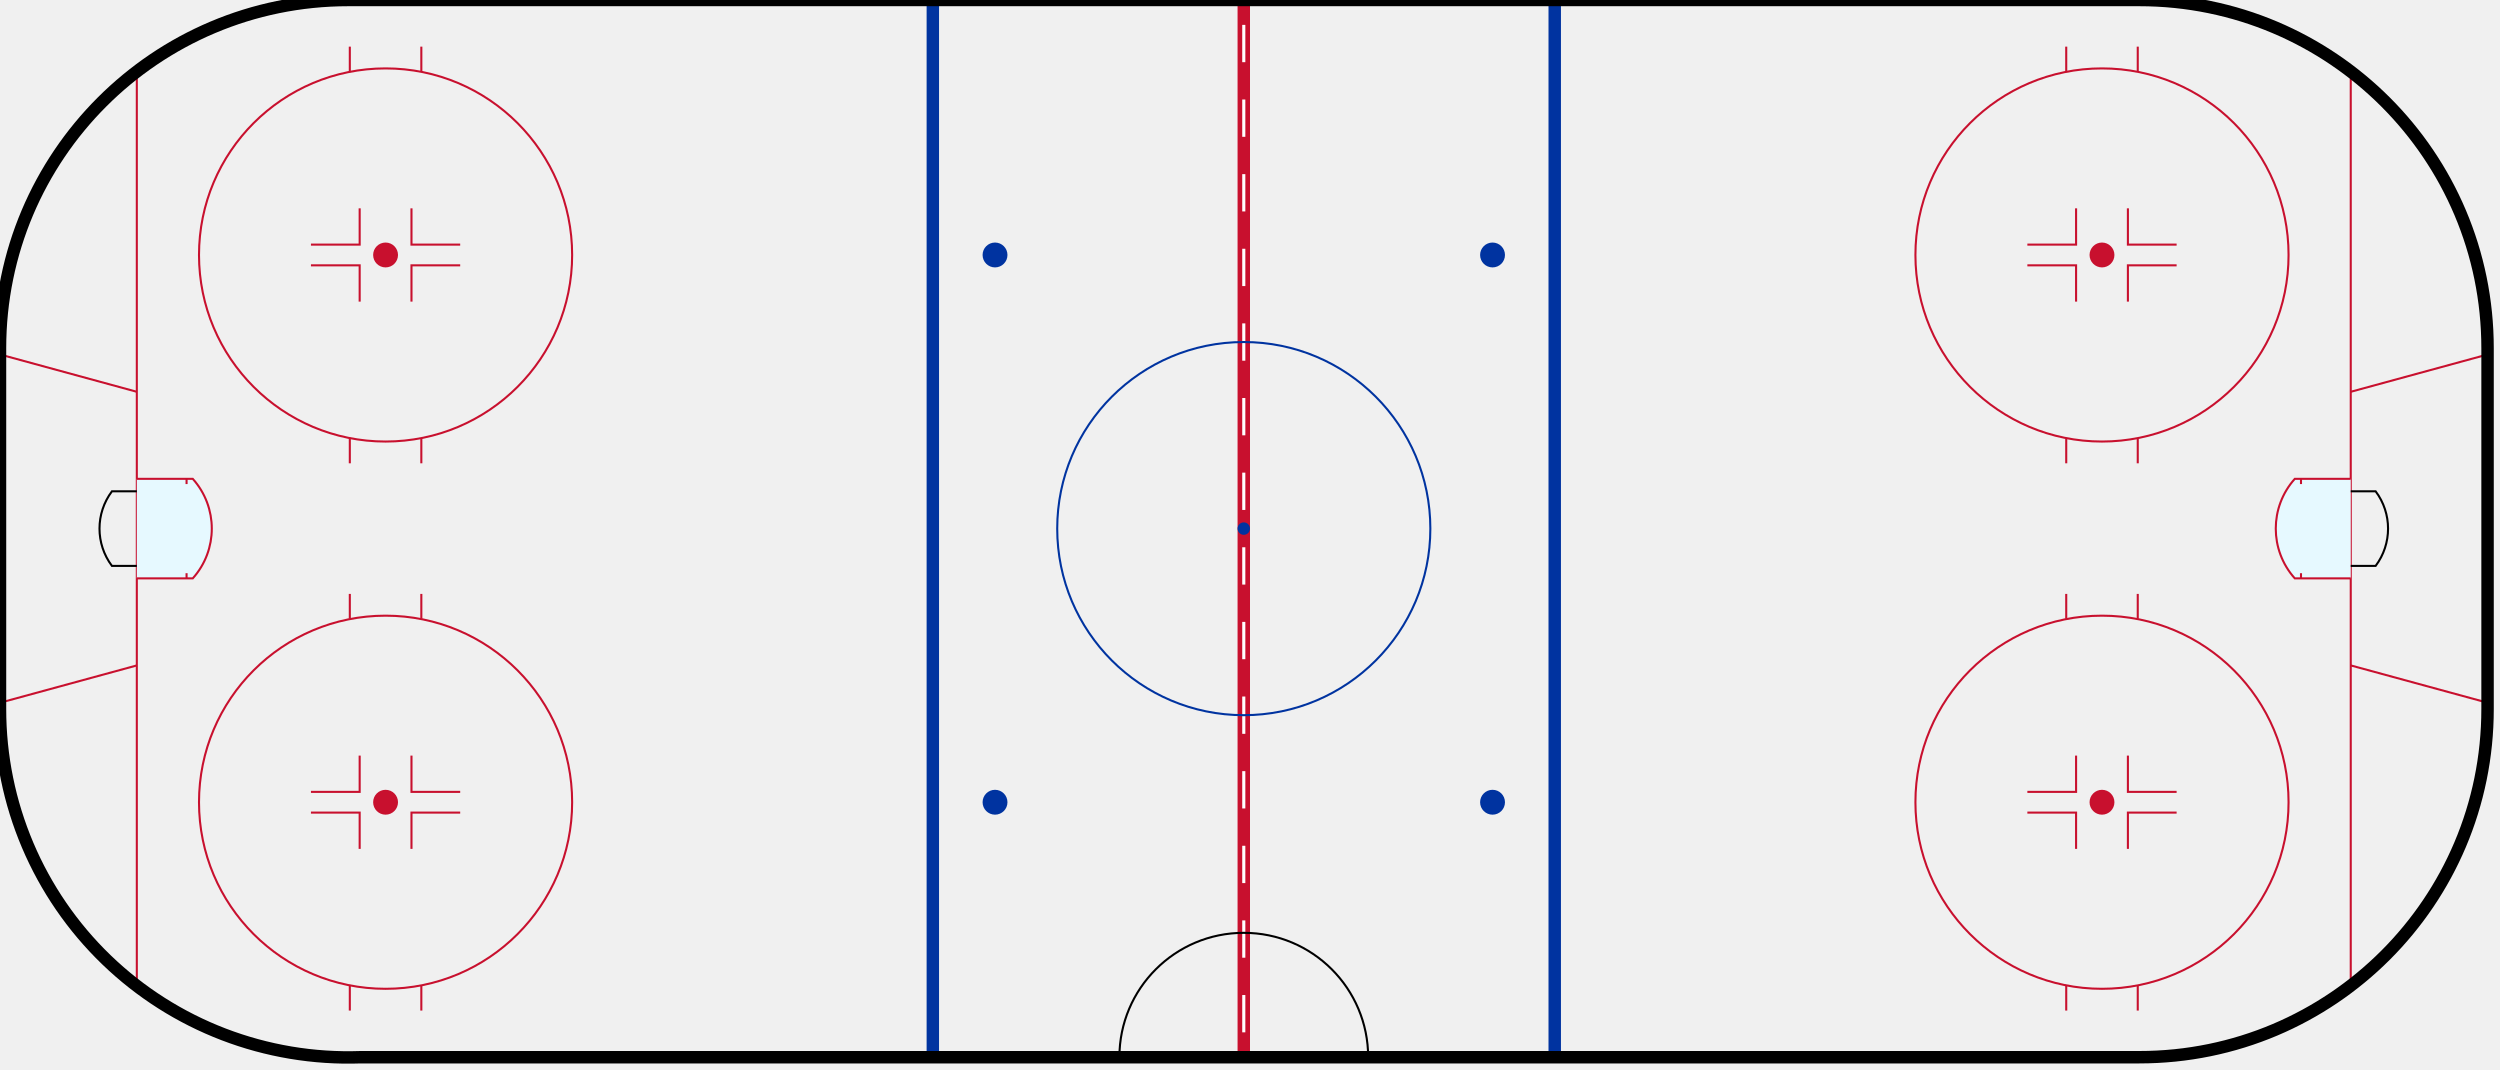
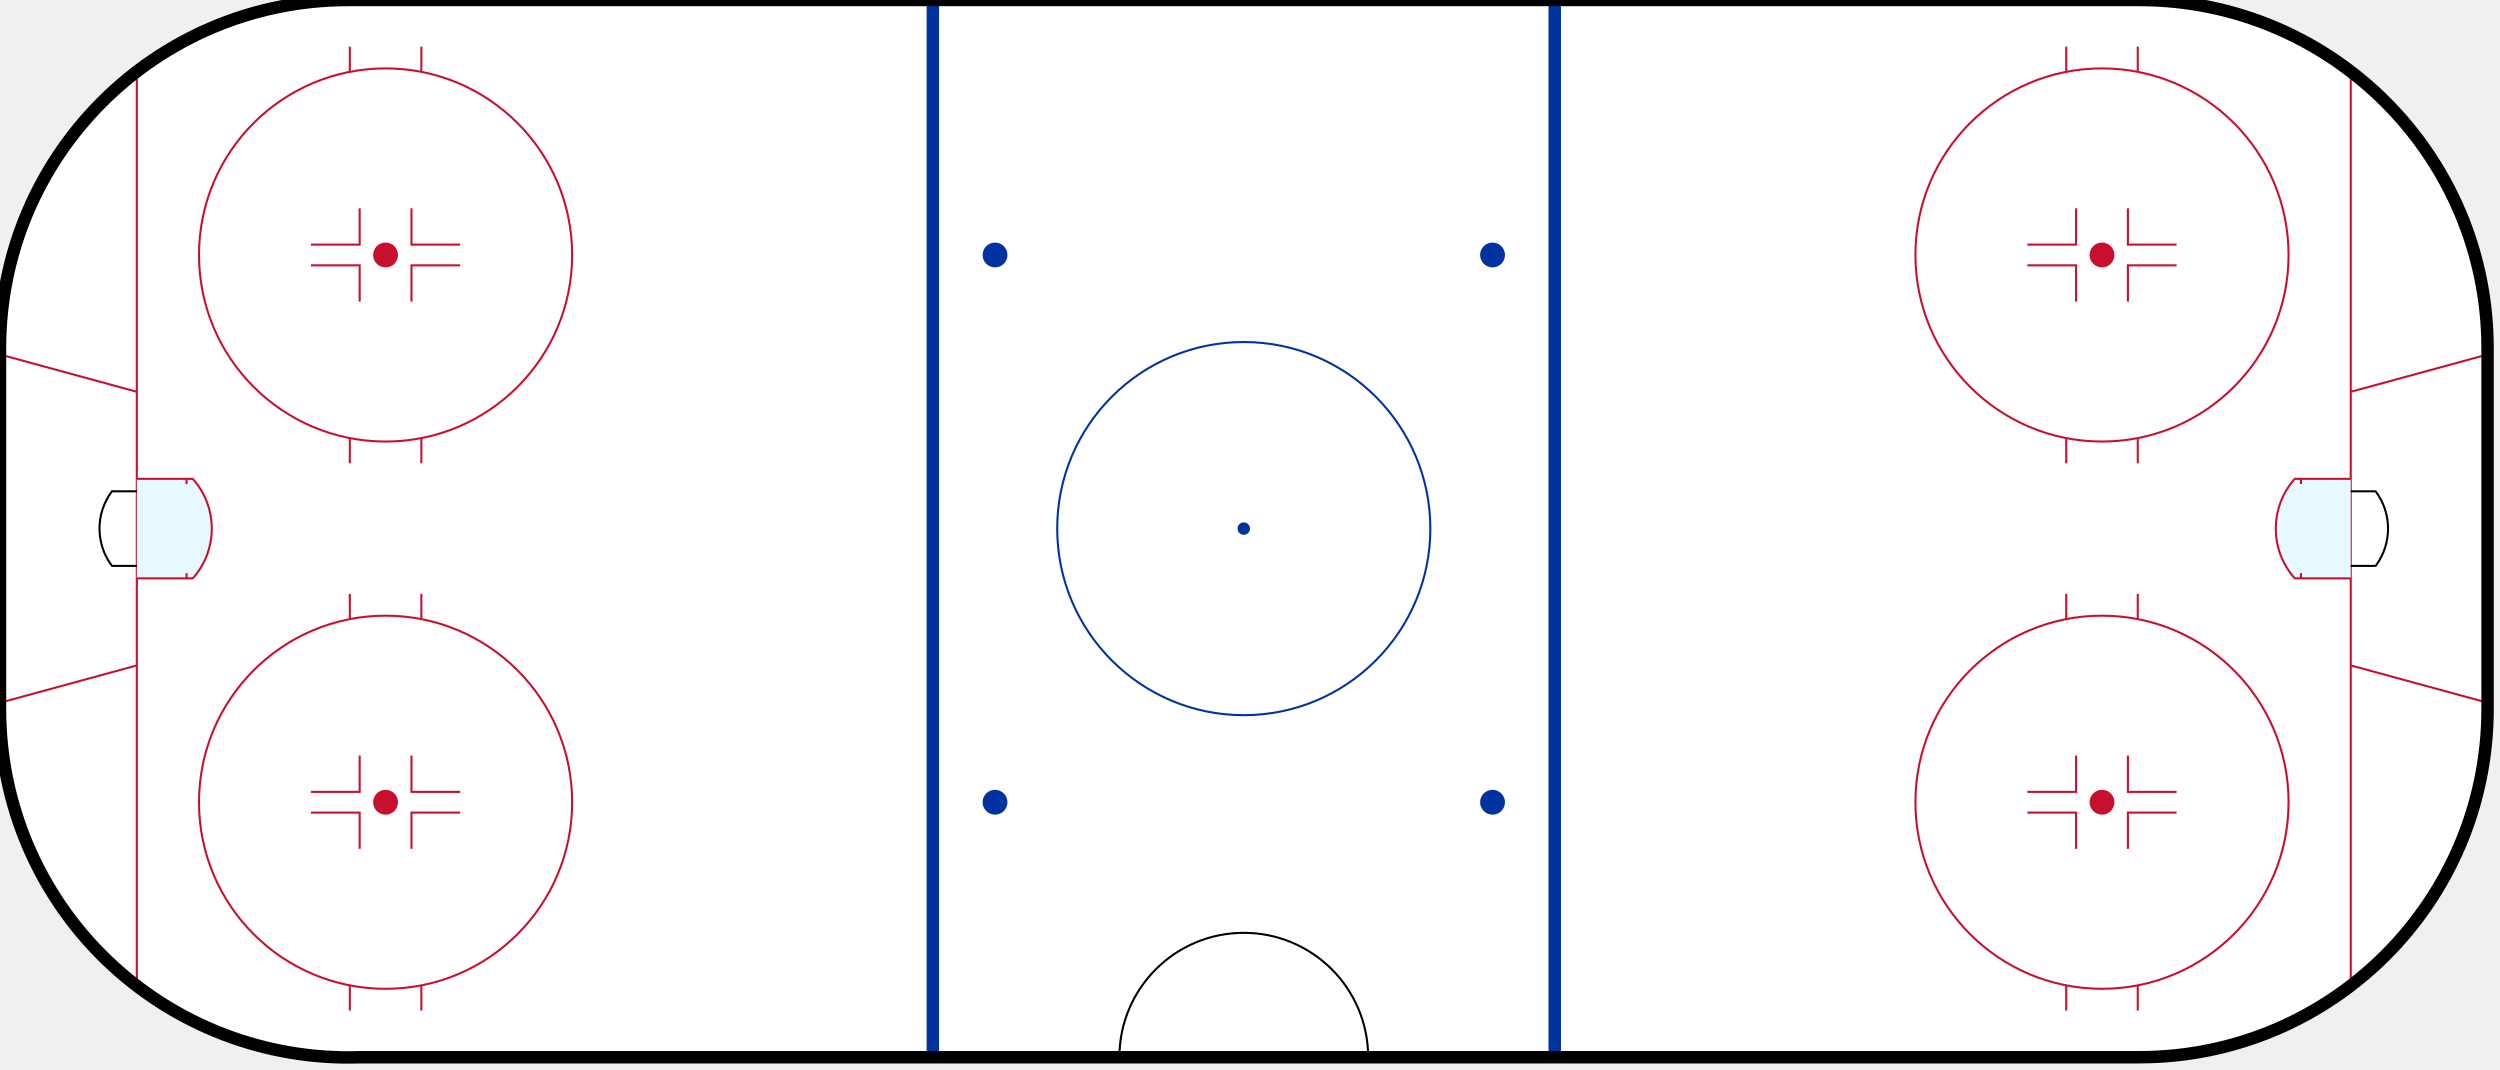
<svg xmlns="http://www.w3.org/2000/svg" id="hockey-svg">
  <g id="transformations">
    <path id="center-line" d="M 100 0           L 100 85" stroke="#C8102e" stroke-width="1" />
+     <path id="background" d="M 0 28         A 28 28 0 0 1 28 0         L 172 0         A 28 28 0 0 1 200 28         L 200 57         A 28 28 0 0 1 172 85         L 29 85         A 28 28 0 0 1 0 57         L 0 28" fill="white" />
    <path id="center-line-decor" d="           M 100 2           L 100 5           M 100 8           L 100 11           M 100 14           L 100 17           M 100 20           L 100 23           M 100 26           L 100 29           M 100 32           L 100 35           M 100 38           L 100 41           M 100 44           L 100 47           M 100 50           L 100 53           M 100 56           L 100 59           M 100 62           L 100 65           M 100 68           L 100 71           M 100 74           L 100 77           M 100 80           L 100 83           " stroke="white" stroke-width=".25" />
    <g id="goal-lines">
      <path id="left-goal-line" d="M 11 6             L 11 79" stroke="#C8102e" stroke-width="0.167" />
      <path id="right-goal-line" d="M 189 6             L 189 79" stroke="#C8102e" stroke-width="0.167" />
    </g>
    <g id="goal-creases">
      <g id="left-goalie-crease">
        <path d="                   M 0 56.5                   L 11 53.5                   M 0 28.5                   L 11 31.5" stroke="#C8102e" stroke-width="0.167" />
        <path id="left-goal-crease" d="                   M 11 38.5                   L 15.5 38.5                   A 6 6 0 0 1 15.5 46.5                   L 11 46.5                   M 15 38.5                   L 15 38.917                   M 15 46.5                   L 15 46.083" stroke="#C8102e" fill="#E6F9FF" stroke-width="0.167" />
        <path id="left-goal" d="                   M 11 39.5                   L 9 39.5                   A 5 5 0 0 0 9 45.5                   L 11 45.5" stroke="black" fill="transparent" stroke-width="0.167" />
      </g>
      <g id="right-goalie-crease">
        <path d="                   M 200 56.5                   L 189 53.5                   M 200 28.5                   L 189 31.5" stroke="#C8102e" stroke-width="0.167" />
        <path id="right-goal-crease" d="                   M 189 38.5                   L 184.5 38.5                   A 6 6 0 0 0 184.5 46.5                   L 189 46.5                   M 185 38.5                   L 185 38.917                   M 185 46.5                   L 185 46.083" stroke="#C8102e" fill="#E6F9FF" stroke-width="0.167" />
        <path id="right-goal" d="                   M 189 39.5                   L 191 39.5                   A 5 5 0 0 1 191 45.5                   L 189 45.5" stroke="black" fill="transparent" stroke-width="0.167" />
      </g>
    </g>
    <g id="blue-lines">
      <path id="left-blue-line" d="M 75 0           L 75 85" stroke="#0033A0" stroke-width="1" />
      <path id="right-blue-line" d="M 125 0           L 125 85" stroke="#0033A0" stroke-width="1" />
    </g>
    <g id="center-faceoff-spots">
      <circle id="top-left-spot" cx="80" cy="20.5" r="1" fill="#0033A0" />
      <circle id="top-right-spot" cx="120" cy="20.5" r="1" fill="#0033A0" />
      <circle id="bottom-left-spot" cx="80" cy="64.5" r="1" fill="#0033A0" />
      <circle id="bottom-right-spot" cx="120" cy="64.5" r="1" fill="#0033A0" />
    </g>
    <g id="center-circles">
      <circle id="outer-center-circle" cx="100" cy="42.5" r="15" stroke="#0033A0" stroke-width="0.167" fill="transparent" />
      <circle id="middle-center-circle" cx="100" cy="42.5" r=".5" fill="#0033A0" />
    </g>
    <g id="faceoff-circles">
      <g id="bottom-left-faceoff-circle">
        <circle id="center-circle" cx="31" cy="64.5" r="1" fill="#C8102e" />
        <circle id="center-circle" cx="31" cy="64.5" r="15" stroke="#C8102e" fill="transparent" stroke-width=".167" />
        <path d="             M 28.125 49.75             L 28.125 47.75             M 33.875 49.75             L 33.875 47.75             M 28.125 79.25             L 28.125 81.25             M 33.875 79.25             L 33.875 81.25             " stroke="#C8102e" fill="transparent" stroke-width=".167" />
        <path d="M 25 65.333                L 28.917 65.333                L 28.917 68.25                M 28.917 60.75                L 28.917 63.667                L 25 63.667                M 37 65.333                L 33.083 65.333                L 33.083 68.25                M 33.083 60.75                L 33.083 63.667                L 37 63.667                " stroke="#C8102e" fill="transparent" stroke-width=".167" />
      </g>
      <g id="bottom-right-faceoff-circle">
        <circle id="center-circle" cx="169" cy="64.5" r="1" fill="#C8102e" />
        <circle id="center-circle" cx="169" cy="64.5" r="15" stroke="#C8102e" fill="transparent" stroke-width=".167" />
        <path d="             M 166.125 49.75             L 166.125 47.75             M 171.875 49.75             L 171.875 47.75             M 166.125 79.25             L 166.125 81.25             M 171.875 79.25             L 171.875 81.25             " stroke="#C8102e" fill="transparent" stroke-width=".167" />
        <path d="M 163 65.333                L 166.917 65.333                L 166.917 68.25                M 166.917 60.75                L 166.917 63.667                L 163 63.667                M 175 65.333                L 171.083 65.333                L 171.083 68.25                M 171.083 60.75                L 171.083 63.667                L 175 63.667                " stroke="#C8102e" fill="transparent" stroke-width=".167" />
      </g>
      <g id="top-right-faceoff-circle">
        <circle id="center-circle" cx="169" cy="20.5" r="1" fill="#C8102e" />
        <circle id="center-circle" cx="169" cy="20.5" r="15" stroke="#C8102e" fill="transparent" stroke-width=".167" />
        <path d="             M 166.125 5.75             L 166.125 3.75             M 171.875 5.75             L 171.875 3.75             M 166.125 35.25             L 166.125 37.25             M 171.875 35.25             L 171.875 37.25             " stroke="#C8102e" fill="transparent" stroke-width=".167" />
        <path d="M 163 21.333                L 166.917 21.333                L 166.917 24.25                M 166.917 16.75                L 166.917 19.667                L 163 19.667                M 175 21.333                L 171.083 21.333                L 171.083 24.25                M 171.083 16.75                L 171.083 19.667                L 175 19.667                " stroke="#C8102e" fill="transparent" stroke-width=".167" />
      </g>
      <g id="top-left-faceoff-circle">
        <circle id="center-circle" cx="31" cy="20.5" r="1" fill="#C8102e" />
        <circle id="center-circle" cx="31" cy="20.5" r="15" stroke="#C8102e" fill="transparent" stroke-width=".167" />
        <path d="             M 28.125 5.75             L 28.125 3.75             M 33.875 5.75             L 33.875 3.75             M 28.125 35.25             L 28.125 37.25             M 33.875 35.25             L 33.875 37.25             " stroke="#C8102e" fill="transparent" stroke-width=".167" />
        <path d="M 25 21.333                L 28.917 21.333                L 28.917 24.25                M 28.917 16.75                L 28.917 19.667                L 25 19.667                M 37 21.333                L 33.083 21.333                L 33.083 24.25                M 33.083 16.75                L 33.083 19.667                L 37 19.667                " stroke="#C8102e" fill="transparent" stroke-width=".167" />
      </g>
    </g>
    <path id="scorekeeper" d="M 90 85 A 10 10 0 0 1 110 85" stroke-width="0.167" fill="transparent" stroke="black" />
    <path id="outside-perimeter" d="M 0 28         A 28 28 0 0 1 28 0         L 172 0         A 28 28 0 0 1 200 28         L 200 57         A 28 28 0 0 1 172 85         L 29 85         A 28 28 0 0 1 0 57         L 0 28" stroke="black" fill="transparent" stroke-width="1" />
  </g>
</svg>
